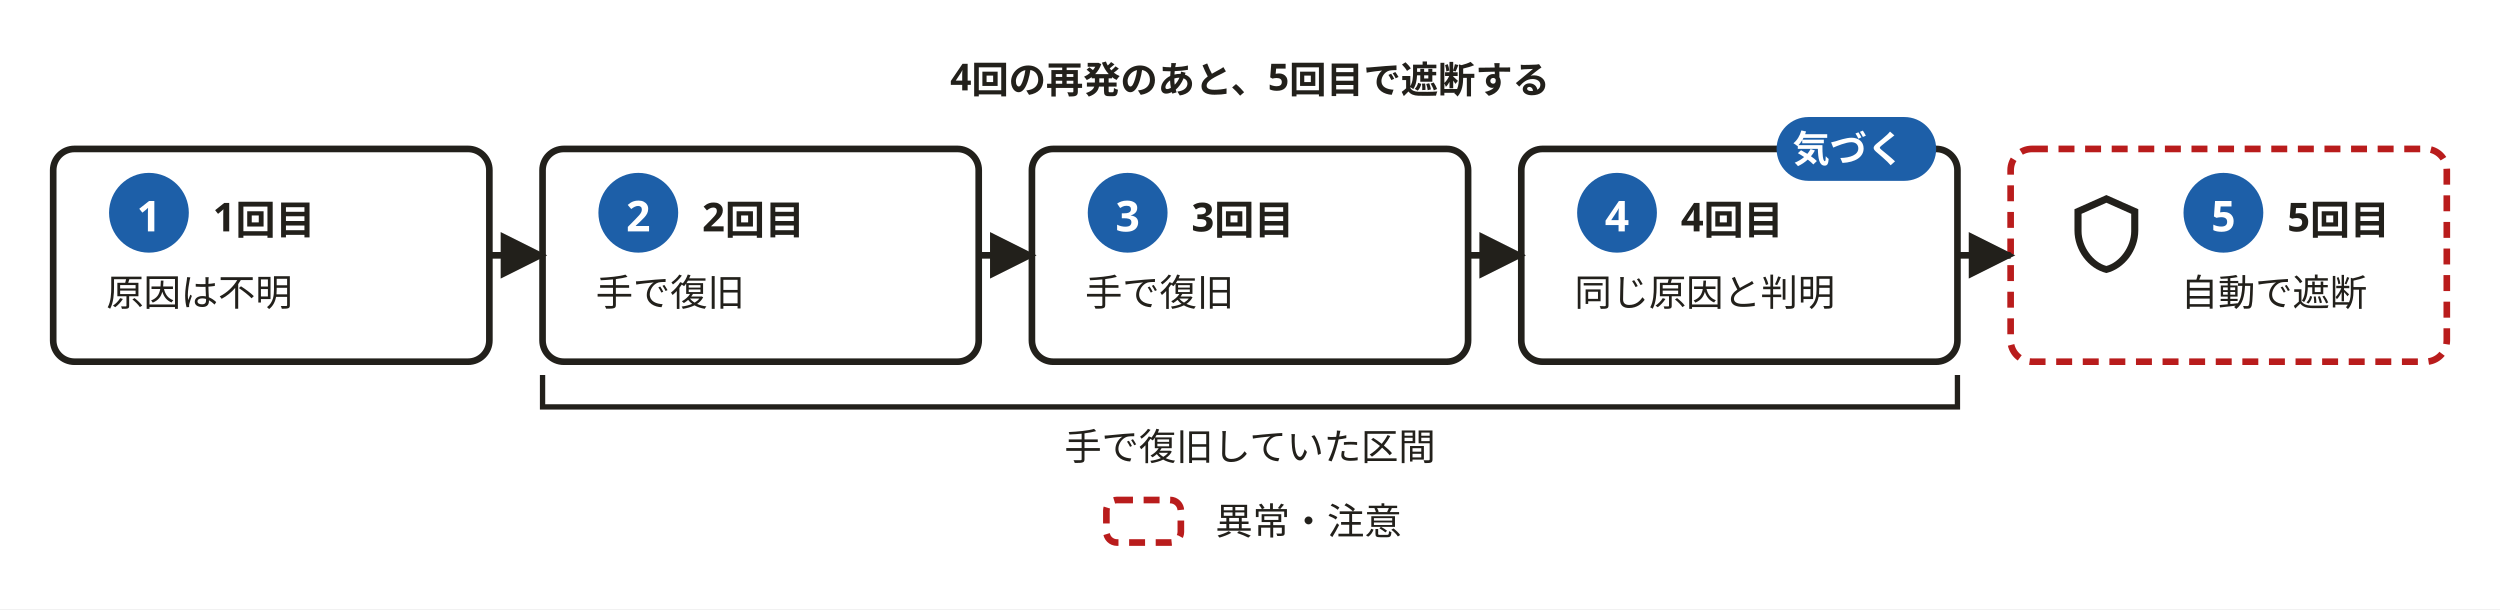
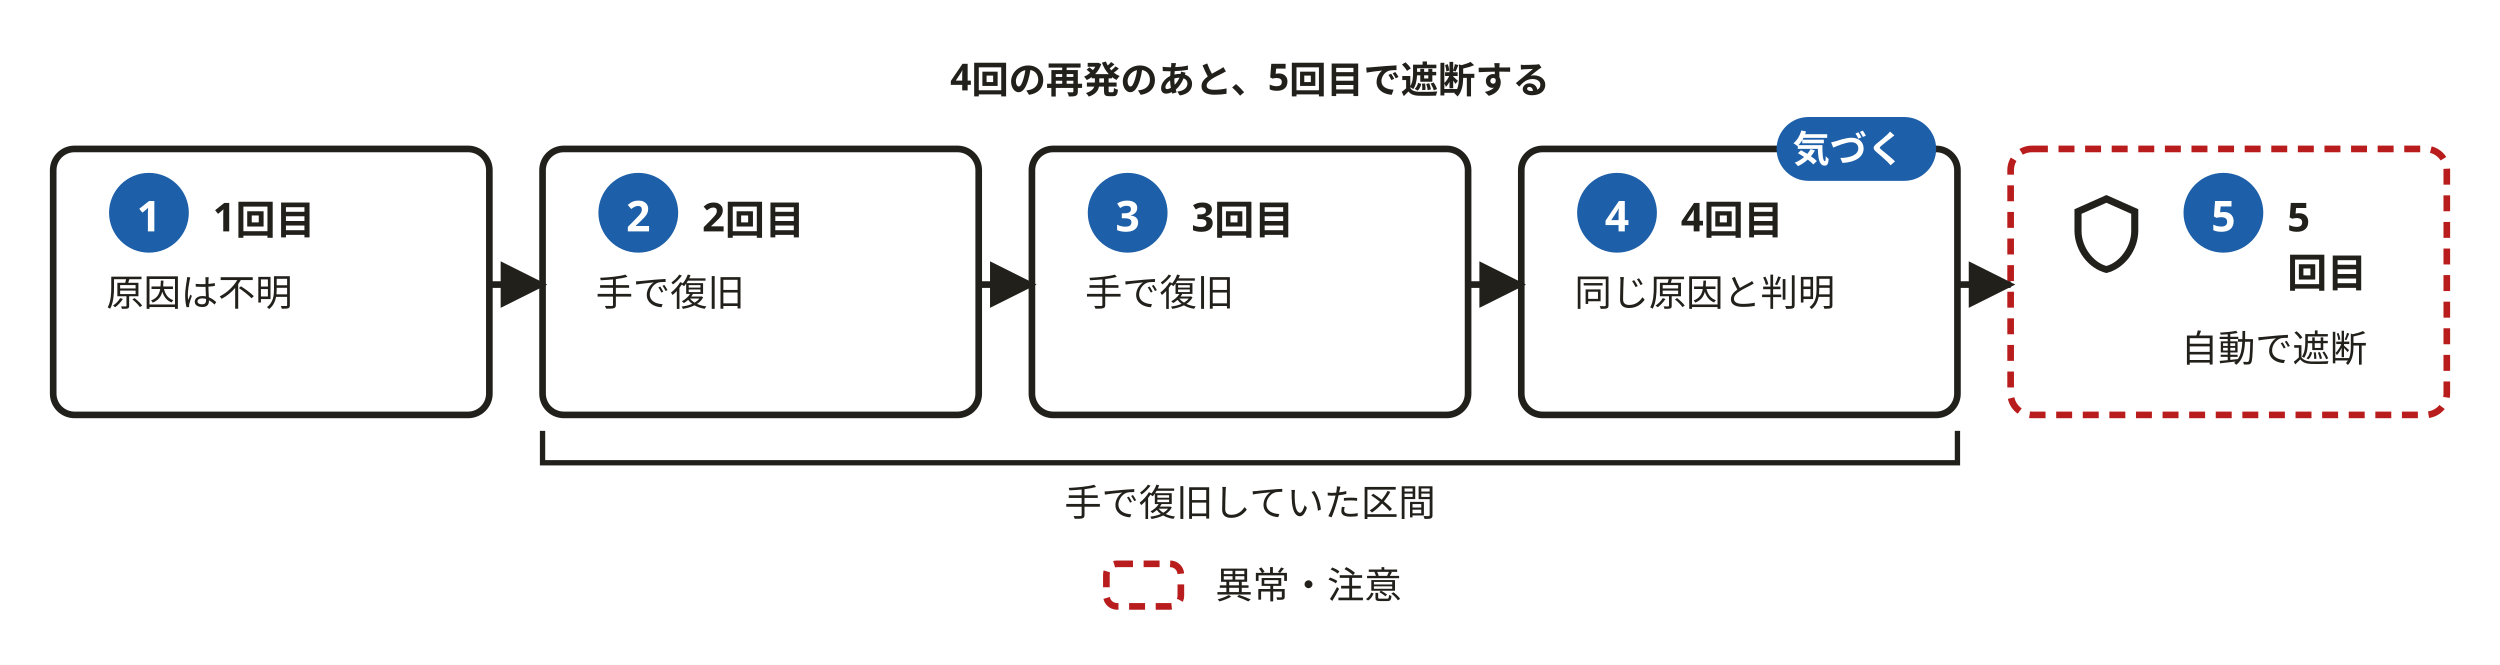
- <svg xmlns="http://www.w3.org/2000/svg" width="940" height="229" viewBox="0 0 940 229" role="img" aria-labelledby="svg-title svg-desc">
+ <svg xmlns="http://www.w3.org/2000/svg" width="940" height="250" viewBox="0 0 940 250" role="img" aria-labelledby="svg-title svg-desc">
  <defs>
    <marker id="dsl-arrow" viewBox="0 0 10 10" refX="9" refY="5" markerWidth="7" markerHeight="7" orient="auto-start-reverse">
      <path d="M0,0 L10,5 L0,10 z" fill="#22201b" />
    </marker>
  </defs>
  <style>
    text { font-family: 'Hiragino Sans','Hiragino Kaku Gothic ProN','Yu Gothic','YuGothic',Meiryo,'Noto Sans JP',sans-serif; }
    .emoji { font-family: 'Noto Color Emoji','Segoe UI Emoji',sans-serif; }
  </style>
-   <rect x="0" y="0" width="940" height="229" fill="#ffffff" />
+   <rect x="0" y="0" width="940" height="250" fill="#ffffff" />
  <text x="470" y="34" text-anchor="middle" font-size="14" font-weight="700" fill="#22201b">4回の再発のあと、5回目で遮断する</text>
-   <rect x="20" y="56" width="164" height="80" rx="8" fill="#ffffff" stroke="#22201b" stroke-width="2.5" />
+   <rect x="20" y="56" width="164" height="100" rx="8" fill="#ffffff" stroke="#22201b" stroke-width="2.5" />
  <text x="80" y="87" font-size="15" font-weight="700" fill="#22201b">1回目</text>
  <text x="40" y="115" font-size="14" font-weight="400" fill="#22201b">原因は不明</text>
  <g role="img" aria-label="手順 1" data-badge="">
    <circle cx="56" cy="80" r="15" fill="#1d5fa8" />
    <text x="56" y="87" text-anchor="middle" font-size="16" font-weight="700" fill="#ffffff">1</text>
  </g>
-   <rect x="204" y="56" width="164" height="80" rx="8" fill="#ffffff" stroke="#22201b" stroke-width="2.5" />
+   <rect x="204" y="56" width="164" height="100" rx="8" fill="#ffffff" stroke="#22201b" stroke-width="2.5" />
  <text x="264" y="87" font-size="15" font-weight="700" fill="#22201b">2回目</text>
  <text x="224" y="115" font-size="14" font-weight="400" fill="#22201b">手で復旧</text>
  <g role="img" aria-label="手順 2" data-badge="">
    <circle cx="240" cy="80" r="15" fill="#1d5fa8" />
    <text x="240" y="87" text-anchor="middle" font-size="16" font-weight="700" fill="#ffffff">2</text>
  </g>
-   <rect x="388" y="56" width="164" height="80" rx="8" fill="#ffffff" stroke="#22201b" stroke-width="2.5" />
+   <rect x="388" y="56" width="164" height="100" rx="8" fill="#ffffff" stroke="#22201b" stroke-width="2.5" />
  <text x="448" y="87" font-size="15" font-weight="700" fill="#22201b">3回目</text>
  <text x="408" y="115" font-size="14" font-weight="400" fill="#22201b">手で復旧</text>
  <g role="img" aria-label="手順 3" data-badge="">
    <circle cx="424" cy="80" r="15" fill="#1d5fa8" />
    <text x="424" y="87" text-anchor="middle" font-size="16" font-weight="700" fill="#ffffff">3</text>
  </g>
-   <rect x="572" y="56" width="164" height="80" rx="8" fill="#ffffff" stroke="#22201b" stroke-width="2.5" />
+   <rect x="572" y="56" width="164" height="100" rx="8" fill="#ffffff" stroke="#22201b" stroke-width="2.5" />
  <text x="632" y="87" font-size="15" font-weight="700" fill="#22201b">4回目</text>
  <text x="592" y="115" font-size="14" font-weight="400" fill="#22201b">同じ原因と判明</text>
  <g role="img" aria-label="手順 4" data-badge="">
    <circle cx="608" cy="80" r="15" fill="#1d5fa8" />
    <text x="608" y="87" text-anchor="middle" font-size="16" font-weight="700" fill="#ffffff">4</text>
  </g>
  <rect x="668" y="44" width="60" height="24" rx="12" fill="#1d5fa8" />
  <text x="695" y="61" text-anchor="middle" font-size="14" font-weight="700" fill="#ffffff">気づく</text>
-   <rect x="756" y="56" width="164" height="80" rx="8" fill="#ffffff" stroke="#b91c1c" stroke-width="2.5" stroke-dasharray="6,4" />
-   <text x="860" y="87" font-size="15" font-weight="700" fill="#22201b">5回目</text>
-   <text x="820" y="115" font-size="14" font-weight="400" fill="#22201b">自動で遮断</text>
+   <rect x="756" y="56" width="164" height="100" rx="8" fill="#ffffff" stroke="#b91c1c" stroke-width="2.5" stroke-dasharray="6,4" />
+   <text x="860" y="87" font-size="15" font-weight="700" fill="#22201b">5</text>
+   <text x="860" y="108" font-size="15" font-weight="700" fill="#22201b">回目</text>
+   <text x="820" y="136" font-size="14" font-weight="400" fill="#22201b">自動で遮断</text>
  <g role="img" aria-label="手順 5" data-badge="">
    <circle cx="836" cy="80" r="15" fill="#1d5fa8" />
    <text x="836" y="87" text-anchor="middle" font-size="16" font-weight="700" fill="#ffffff">5</text>
  </g>
  <path d="M21 11c0 5.55-3.84 10.74-9 12c-5.16-1.26-9-6.45-9-12V5l9-4l9 4zm-9 10c3.75-1 7-5.46 7-9.78V6.3l-7-3.12L5 6.3v4.92C5 15.54 8.25 20 12 21" transform="translate(776 72) scale(1.3333)" fill="#22201b" aria-hidden="true" data-icon="shield" />
-   <path d="M184,96 L204,96" fill="none" stroke="#22201b" stroke-width="2.5" marker-end="url(#dsl-arrow)" />
-   <path d="M368,96 L388,96" fill="none" stroke="#22201b" stroke-width="2.5" marker-end="url(#dsl-arrow)" />
-   <path d="M552,96 L572,96" fill="none" stroke="#22201b" stroke-width="2.5" marker-end="url(#dsl-arrow)" />
-   <path d="M736,96 L756,96" fill="none" stroke="#22201b" stroke-width="2.5" marker-end="url(#dsl-arrow)" />
-   <rect x="416" y="188" width="28" height="16" rx="4" fill="#ffffff" stroke="#b91c1c" stroke-width="2.5" stroke-dasharray="6,4" />
-   <text x="457" y="201" font-size="14" fill="#22201b">異常・注意</text>
-   <path d="M204,141 L204,153 L736,153 L736,141" fill="none" stroke="#22201b" stroke-width="2" />
-   <text x="470" y="173" text-anchor="middle" font-size="14" fill="#22201b">手で復旧していた区間</text>
+   <path d="M184,107 L204,107" fill="none" stroke="#22201b" stroke-width="2.5" marker-end="url(#dsl-arrow)" />
+   <path d="M368,107 L388,107" fill="none" stroke="#22201b" stroke-width="2.5" marker-end="url(#dsl-arrow)" />
+   <path d="M552,107 L572,107" fill="none" stroke="#22201b" stroke-width="2.5" marker-end="url(#dsl-arrow)" />
+   <path d="M736,107 L756,107" fill="none" stroke="#22201b" stroke-width="2.5" marker-end="url(#dsl-arrow)" />
+   <rect x="416" y="212" width="28" height="16" rx="4" fill="#ffffff" stroke="#b91c1c" stroke-width="2.5" stroke-dasharray="6,4" />
+   <text x="457" y="225" font-size="14" fill="#22201b">異常・注意</text>
+   <path d="M204,162 L204,174 L736,174 L736,162" fill="none" stroke="#22201b" stroke-width="2" />
+   <text x="470" y="194" text-anchor="middle" font-size="14" fill="#22201b">手で復旧していた区間</text>
</svg>
